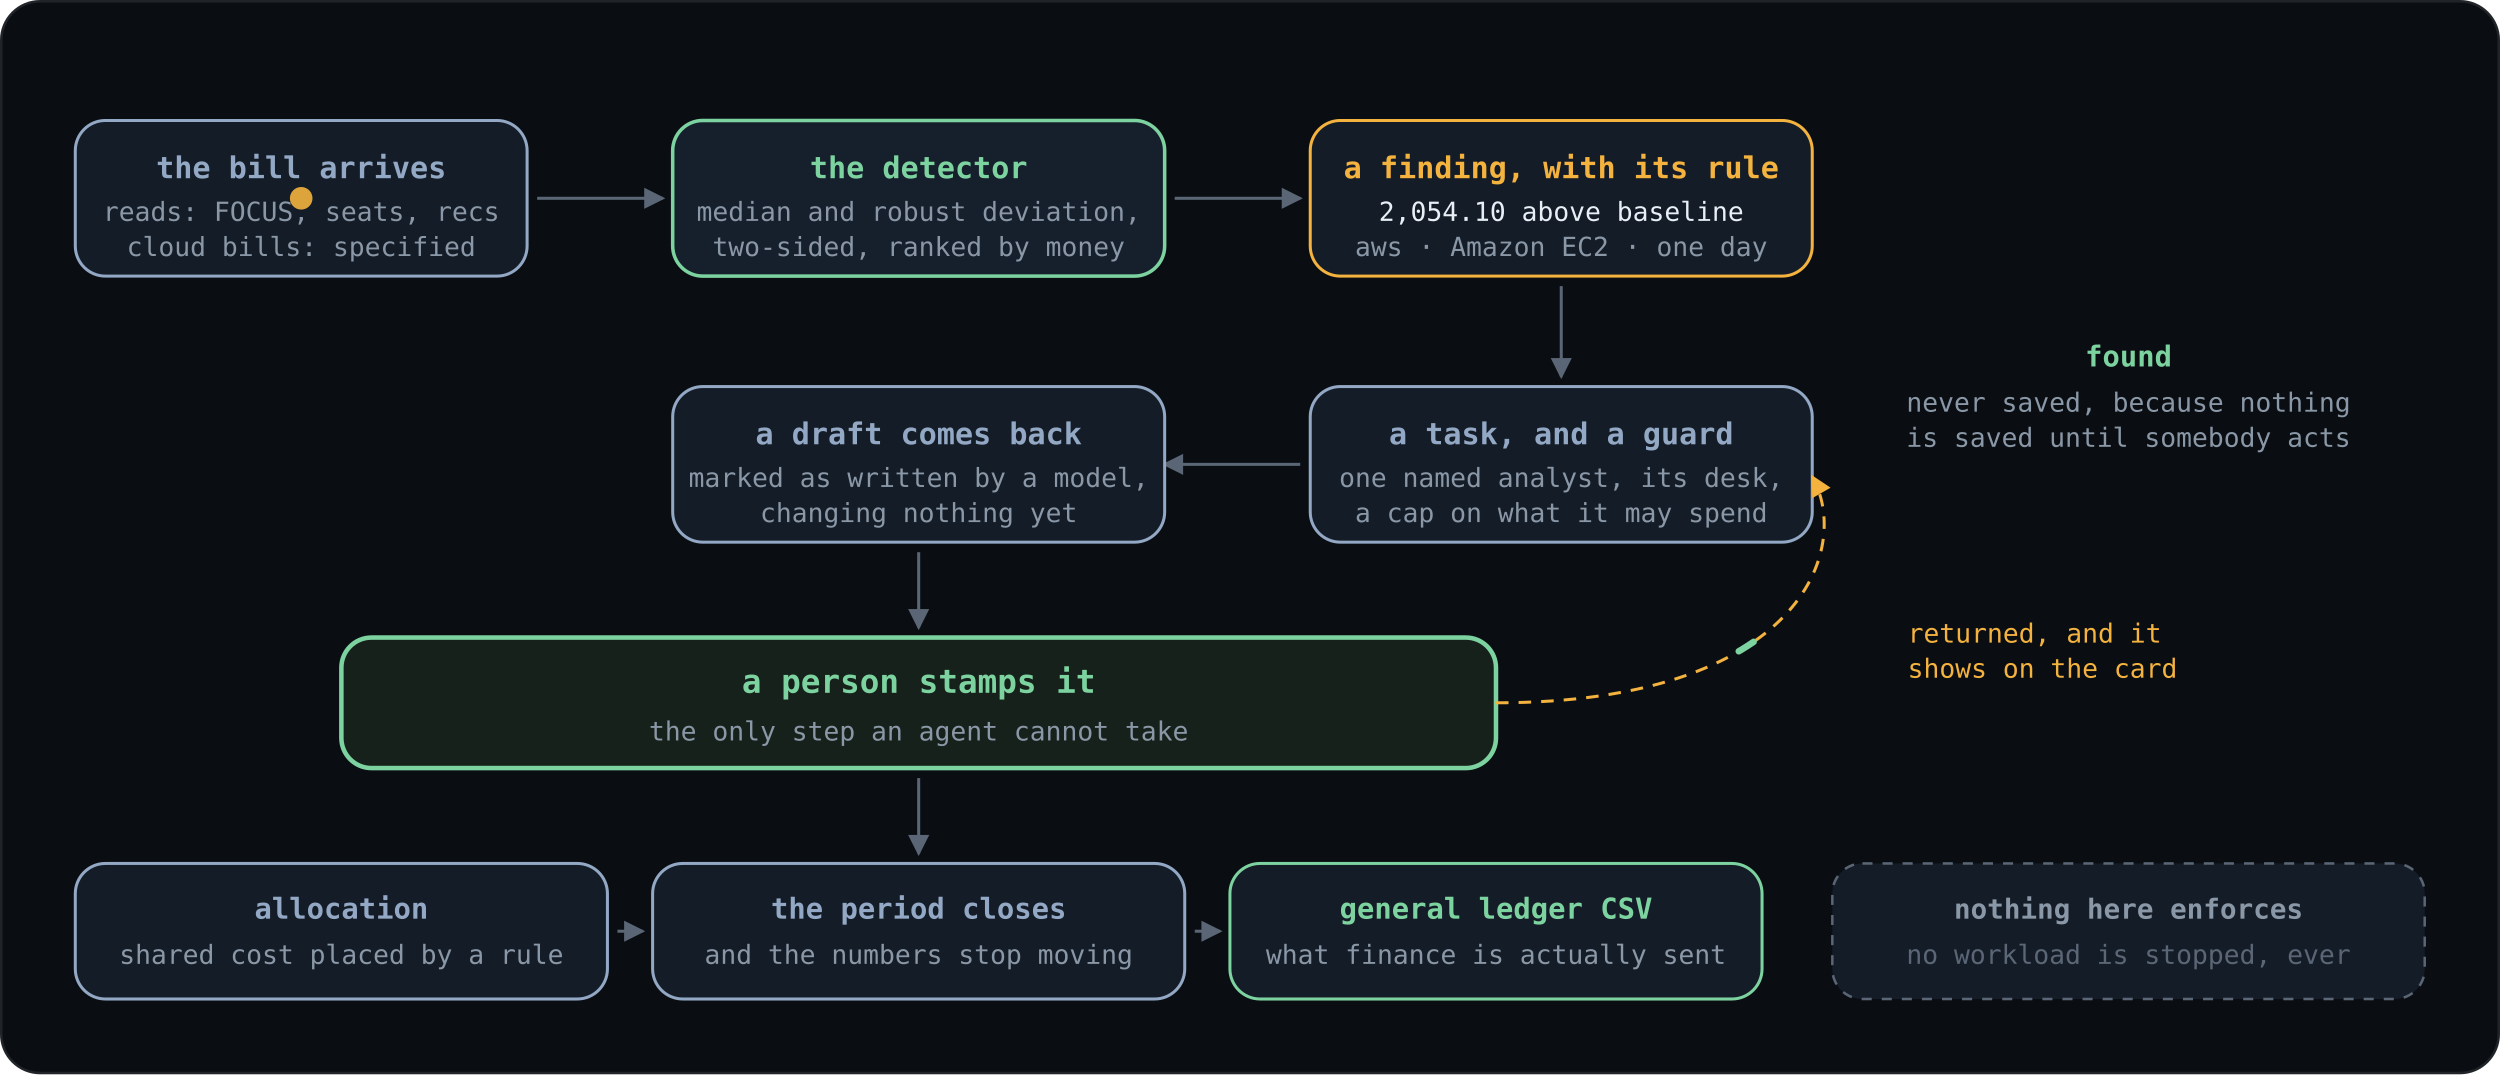
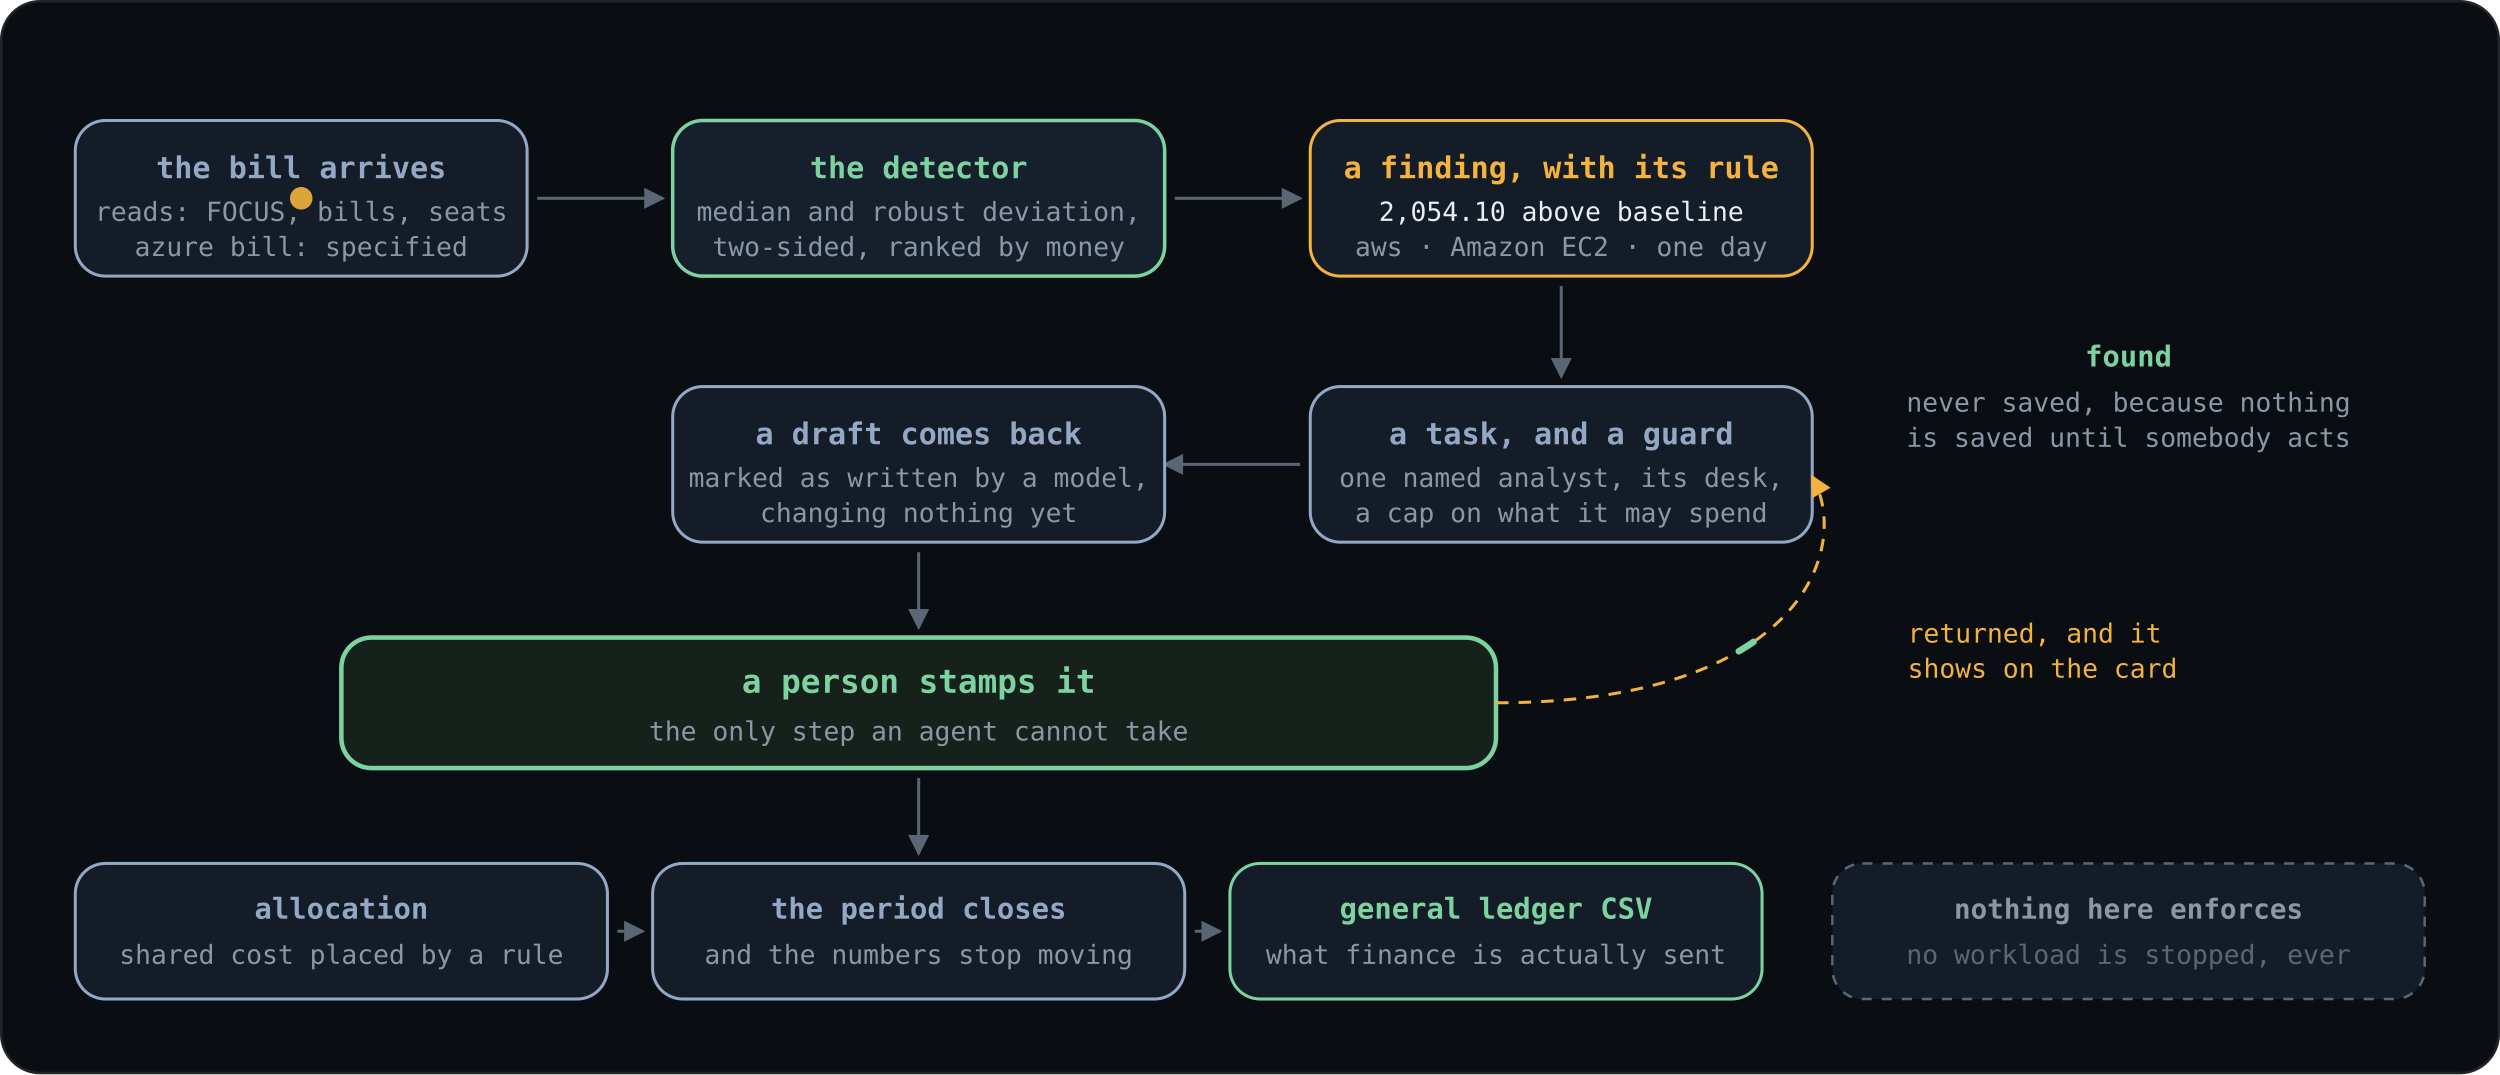
- <svg xmlns="http://www.w3.org/2000/svg" viewBox="-18 -18 996 428" width="996" height="428" role="img" aria-label="CostCrew: charges arrive from the connectors built so far (the TokenFuse FOCUS export, seats, recommendations; the cloud bills are specified and not yet read), a two-sided detector opens anomalies, and an agent analyst drafts a fix a person posts or returns">
+ <svg xmlns="http://www.w3.org/2000/svg" viewBox="-18 -18 996 428" width="996" height="428" role="img" aria-label="CostCrew: charges arrive from the connectors built so far (the TokenFuse FOCUS export, seats, recommendations; the AWS and GCP billing exports are read, the Azure one is specified), a two-sided detector opens anomalies, and an agent analyst drafts a fix a person posts or returns">
  <rect x="-18" y="-18" width="996" height="428" rx="16" fill="#0A0E13" />
  <rect x="-17.5" y="-17.5" width="995" height="427" rx="15.5" fill="none" stroke="rgba(255,255,255,.09)" />
  <defs>
    <marker id="cc-a" viewBox="0 0 8 8" refX="7" refY="4" markerWidth="7" markerHeight="7" orient="auto">
      <path d="M0 0 L8 4 L0 8 z" fill="#5A6675" />
    </marker>
    <marker id="cc-w" viewBox="0 0 8 8" refX="7" refY="4" markerWidth="7" markerHeight="7" orient="auto">
      <path d="M0 0 L8 4 L0 8 z" fill="#F4B23E" />
    </marker>
    <style>
            .cc-t{font-family:ui-monospace,Menlo,monospace}
            @media (prefers-reduced-motion: reduce){ .cc-anim{display:none} }
          </style>
  </defs>
  <g class="cc-t" text-anchor="middle">
    <rect x="12" y="30" width="180" height="62" rx="12" fill="#141C27" stroke="#93A8C4" stroke-width="1.2" />
    <text x="102" y="53" fill="#93A8C4" font-size="12" font-weight="700">the bill arrives</text>
-     <text x="102" y="70" fill="#8A97A6" font-size="10.5">reads: FOCUS, seats, recs</text>
-     <text x="102" y="84" fill="#8A97A6" font-size="10.5">cloud bills: specified</text>
+     <text x="102" y="70" fill="#8A97A6" font-size="10.5">reads: FOCUS, bills, seats</text>
+     <text x="102" y="84" fill="#8A97A6" font-size="10.5">azure bill: specified</text>
    <path d="M196 61 L246 61" stroke="#5A6675" stroke-width="1.2" fill="none" marker-end="url(#cc-a)" />
    <rect x="250" y="30" width="196" height="62" rx="12" fill="#161F2C" stroke="#7DD3A0" stroke-width="1.4">
      <animate attributeName="stroke-opacity" values="1;.45;1" dur="3.4s" repeatCount="indefinite" />
    </rect>
    <text x="348" y="53" fill="#7DD3A0" font-size="12" font-weight="700">the detector</text>
    <text x="348" y="70" fill="#8A97A6" font-size="10.5">median and robust deviation,</text>
    <text x="348" y="84" fill="#8A97A6" font-size="10.5">two-sided, ranked by money</text>
    <path d="M450 61 L500 61" stroke="#5A6675" stroke-width="1.2" fill="none" marker-end="url(#cc-a)" />
    <rect x="504" y="30" width="200" height="62" rx="12" fill="#141C27" stroke="#F4B23E" stroke-width="1.2" />
    <text x="604" y="53" fill="#F4B23E" font-size="12" font-weight="700">a finding, with its rule</text>
    <text x="604" y="70" fill="#E9EFF6" font-size="10.5">2,054.10 above baseline</text>
    <text x="604" y="84" fill="#8A97A6" font-size="10.5">aws · Amazon EC2 · one day</text>
    <path d="M604 96 L604 132" stroke="#5A6675" stroke-width="1.2" fill="none" marker-end="url(#cc-a)" />
    <rect x="504" y="136" width="200" height="62" rx="12" fill="#141C27" stroke="#93A8C4" stroke-width="1.2" />
    <text x="604" y="159" fill="#93A8C4" font-size="12" font-weight="700">a task, and a guard</text>
    <text x="604" y="176" fill="#8A97A6" font-size="10.5">one named analyst, its desk,</text>
    <text x="604" y="190" fill="#8A97A6" font-size="10.5">a cap on what it may spend</text>
    <path d="M500 167 L446 167" stroke="#5A6675" stroke-width="1.2" fill="none" marker-end="url(#cc-a)" />
    <rect x="250" y="136" width="196" height="62" rx="12" fill="#141C27" stroke="#93A8C4" stroke-width="1.2" />
    <text x="348" y="159" fill="#93A8C4" font-size="12" font-weight="700">a draft comes back</text>
    <text x="348" y="176" fill="#8A97A6" font-size="10.5">marked as written by a model,</text>
    <text x="348" y="190" fill="#8A97A6" font-size="10.5">changing nothing yet</text>
    <path d="M348 202 L348 232" stroke="#5A6675" stroke-width="1.2" fill="none" marker-end="url(#cc-a)" />
    <rect x="118" y="236" width="460" height="52" rx="12" fill="#16211B" stroke="#7DD3A0" stroke-width="1.8" />
    <text x="348" y="258" fill="#7DD3A0" font-size="13" font-weight="700">a person stamps it</text>
    <text x="348" y="277" fill="#8A97A6" font-size="10.5">the only step an agent cannot take</text>
    <path d="M578 262 C 700 262, 720 200, 704 172" stroke="#F4B23E" stroke-width="1.2" stroke-dasharray="5 4" fill="none" marker-end="url(#cc-w)" />
    <text x="742" y="238" fill="#F4B23E" font-size="10.5" text-anchor="start">returned, and it</text>
    <text x="742" y="252" fill="#F4B23E" font-size="10.5" text-anchor="start">shows on the card</text>
    <path d="M348 292 L348 322" stroke="#5A6675" stroke-width="1.2" fill="none" marker-end="url(#cc-a)" />
    <rect x="12" y="326" width="212" height="54" rx="12" fill="#141C27" stroke="#93A8C4" stroke-width="1.2" />
    <text x="118" y="348" fill="#93A8C4" font-size="11.5" font-weight="700">allocation</text>
    <text x="118" y="366" fill="#8A97A6" font-size="10.5">shared cost placed by a rule</text>
    <rect x="242" y="326" width="212" height="54" rx="12" fill="#141C27" stroke="#93A8C4" stroke-width="1.2" />
    <text x="348" y="348" fill="#93A8C4" font-size="11.5" font-weight="700">the period closes</text>
    <text x="348" y="366" fill="#8A97A6" font-size="10.5">and the numbers stop moving</text>
    <rect x="472" y="326" width="212" height="54" rx="12" fill="#141C27" stroke="#7DD3A0" stroke-width="1.2" />
    <text x="578" y="348" fill="#7DD3A0" font-size="11.5" font-weight="700">general ledger CSV</text>
    <text x="578" y="366" fill="#8A97A6" font-size="10.5">what finance is actually sent</text>
    <path d="M228 353 L238 353" stroke="#5A6675" stroke-width="1.2" fill="none" marker-end="url(#cc-a)" />
    <path d="M458 353 L468 353" stroke="#5A6675" stroke-width="1.2" fill="none" marker-end="url(#cc-a)" />
    <rect x="712" y="326" width="236" height="54" rx="12" fill="#141C27" stroke="#5A6675" stroke-width="1" stroke-dasharray="4 4" />
    <text x="830" y="348" fill="#8A97A6" font-size="11" font-weight="700">nothing here enforces</text>
    <text x="830" y="366" fill="#5A6675" font-size="10.5">no workload is stopped, ever</text>
    <text x="830" y="128" fill="#7DD3A0" font-size="11.5" font-weight="700">found</text>
    <text x="830" y="146" fill="#8A97A6" font-size="10.5">never saved, because nothing</text>
    <text x="830" y="160" fill="#8A97A6" font-size="10.5">is saved until somebody acts</text>
    <g class="cc-anim">
      <circle r="4.5" fill="#F4B23E" opacity=".9" transform="translate(102,61)">
        <animateMotion dur="11s" repeatCount="indefinite" path="M102 61 L348 61 L604 61 L604 167 L348 167 L348 262 L348 353 L578 353" />
      </circle>
    </g>
  </g>
  <g fill="none">
    <path d="M196 61 L246 61" fill="none" pathLength="100" stroke="#7DD3A0" stroke-width="2.6" stroke-linecap="round" stroke-dasharray="7 100" stroke-dashoffset="7">
      <animate attributeName="stroke-dashoffset" from="7" to="-100" dur="2.4s" begin="-0.00s" repeatCount="indefinite" />
    </path>
    <path d="M450 61 L500 61" fill="none" pathLength="100" stroke="#7DD3A0" stroke-width="2.6" stroke-linecap="round" stroke-dasharray="7 100" stroke-dashoffset="7">
      <animate attributeName="stroke-dashoffset" from="7" to="-100" dur="2.4s" begin="-0.37s" repeatCount="indefinite" />
    </path>
    <path d="M604 96 L604 132" fill="none" pathLength="100" stroke="#7DD3A0" stroke-width="2.6" stroke-linecap="round" stroke-dasharray="7 100" stroke-dashoffset="7">
      <animate attributeName="stroke-dashoffset" from="7" to="-100" dur="2.4s" begin="-0.74s" repeatCount="indefinite" />
    </path>
    <path d="M500 167 L446 167" fill="none" pathLength="100" stroke="#7DD3A0" stroke-width="2.6" stroke-linecap="round" stroke-dasharray="7 100" stroke-dashoffset="7">
      <animate attributeName="stroke-dashoffset" from="7" to="-100" dur="2.4s" begin="-1.11s" repeatCount="indefinite" />
    </path>
    <path d="M348 202 L348 232" fill="none" pathLength="100" stroke="#7DD3A0" stroke-width="2.6" stroke-linecap="round" stroke-dasharray="7 100" stroke-dashoffset="7">
      <animate attributeName="stroke-dashoffset" from="7" to="-100" dur="2.4s" begin="-1.48s" repeatCount="indefinite" />
    </path>
    <path d="M578 262 C 700 262, 720 200, 704 172" fill="none" pathLength="100" stroke="#7DD3A0" stroke-width="2.6" stroke-linecap="round" stroke-dasharray="7 100" stroke-dashoffset="7">
      <animate attributeName="stroke-dashoffset" from="7" to="-100" dur="2.4s" begin="-1.85s" repeatCount="indefinite" />
    </path>
    <path d="M348 292 L348 322" fill="none" pathLength="100" stroke="#7DD3A0" stroke-width="2.6" stroke-linecap="round" stroke-dasharray="7 100" stroke-dashoffset="7">
      <animate attributeName="stroke-dashoffset" from="7" to="-100" dur="2.4s" begin="-2.22s" repeatCount="indefinite" />
    </path>
    <path d="M228 353 L238 353" fill="none" pathLength="100" stroke="#7DD3A0" stroke-width="2.6" stroke-linecap="round" stroke-dasharray="7 100" stroke-dashoffset="7">
      <animate attributeName="stroke-dashoffset" from="7" to="-100" dur="2.4s" begin="-2.59s" repeatCount="indefinite" />
    </path>
    <path d="M458 353 L468 353" fill="none" pathLength="100" stroke="#7DD3A0" stroke-width="2.6" stroke-linecap="round" stroke-dasharray="7 100" stroke-dashoffset="7">
      <animate attributeName="stroke-dashoffset" from="7" to="-100" dur="2.4s" begin="-2.96s" repeatCount="indefinite" />
    </path>
  </g>
</svg>
